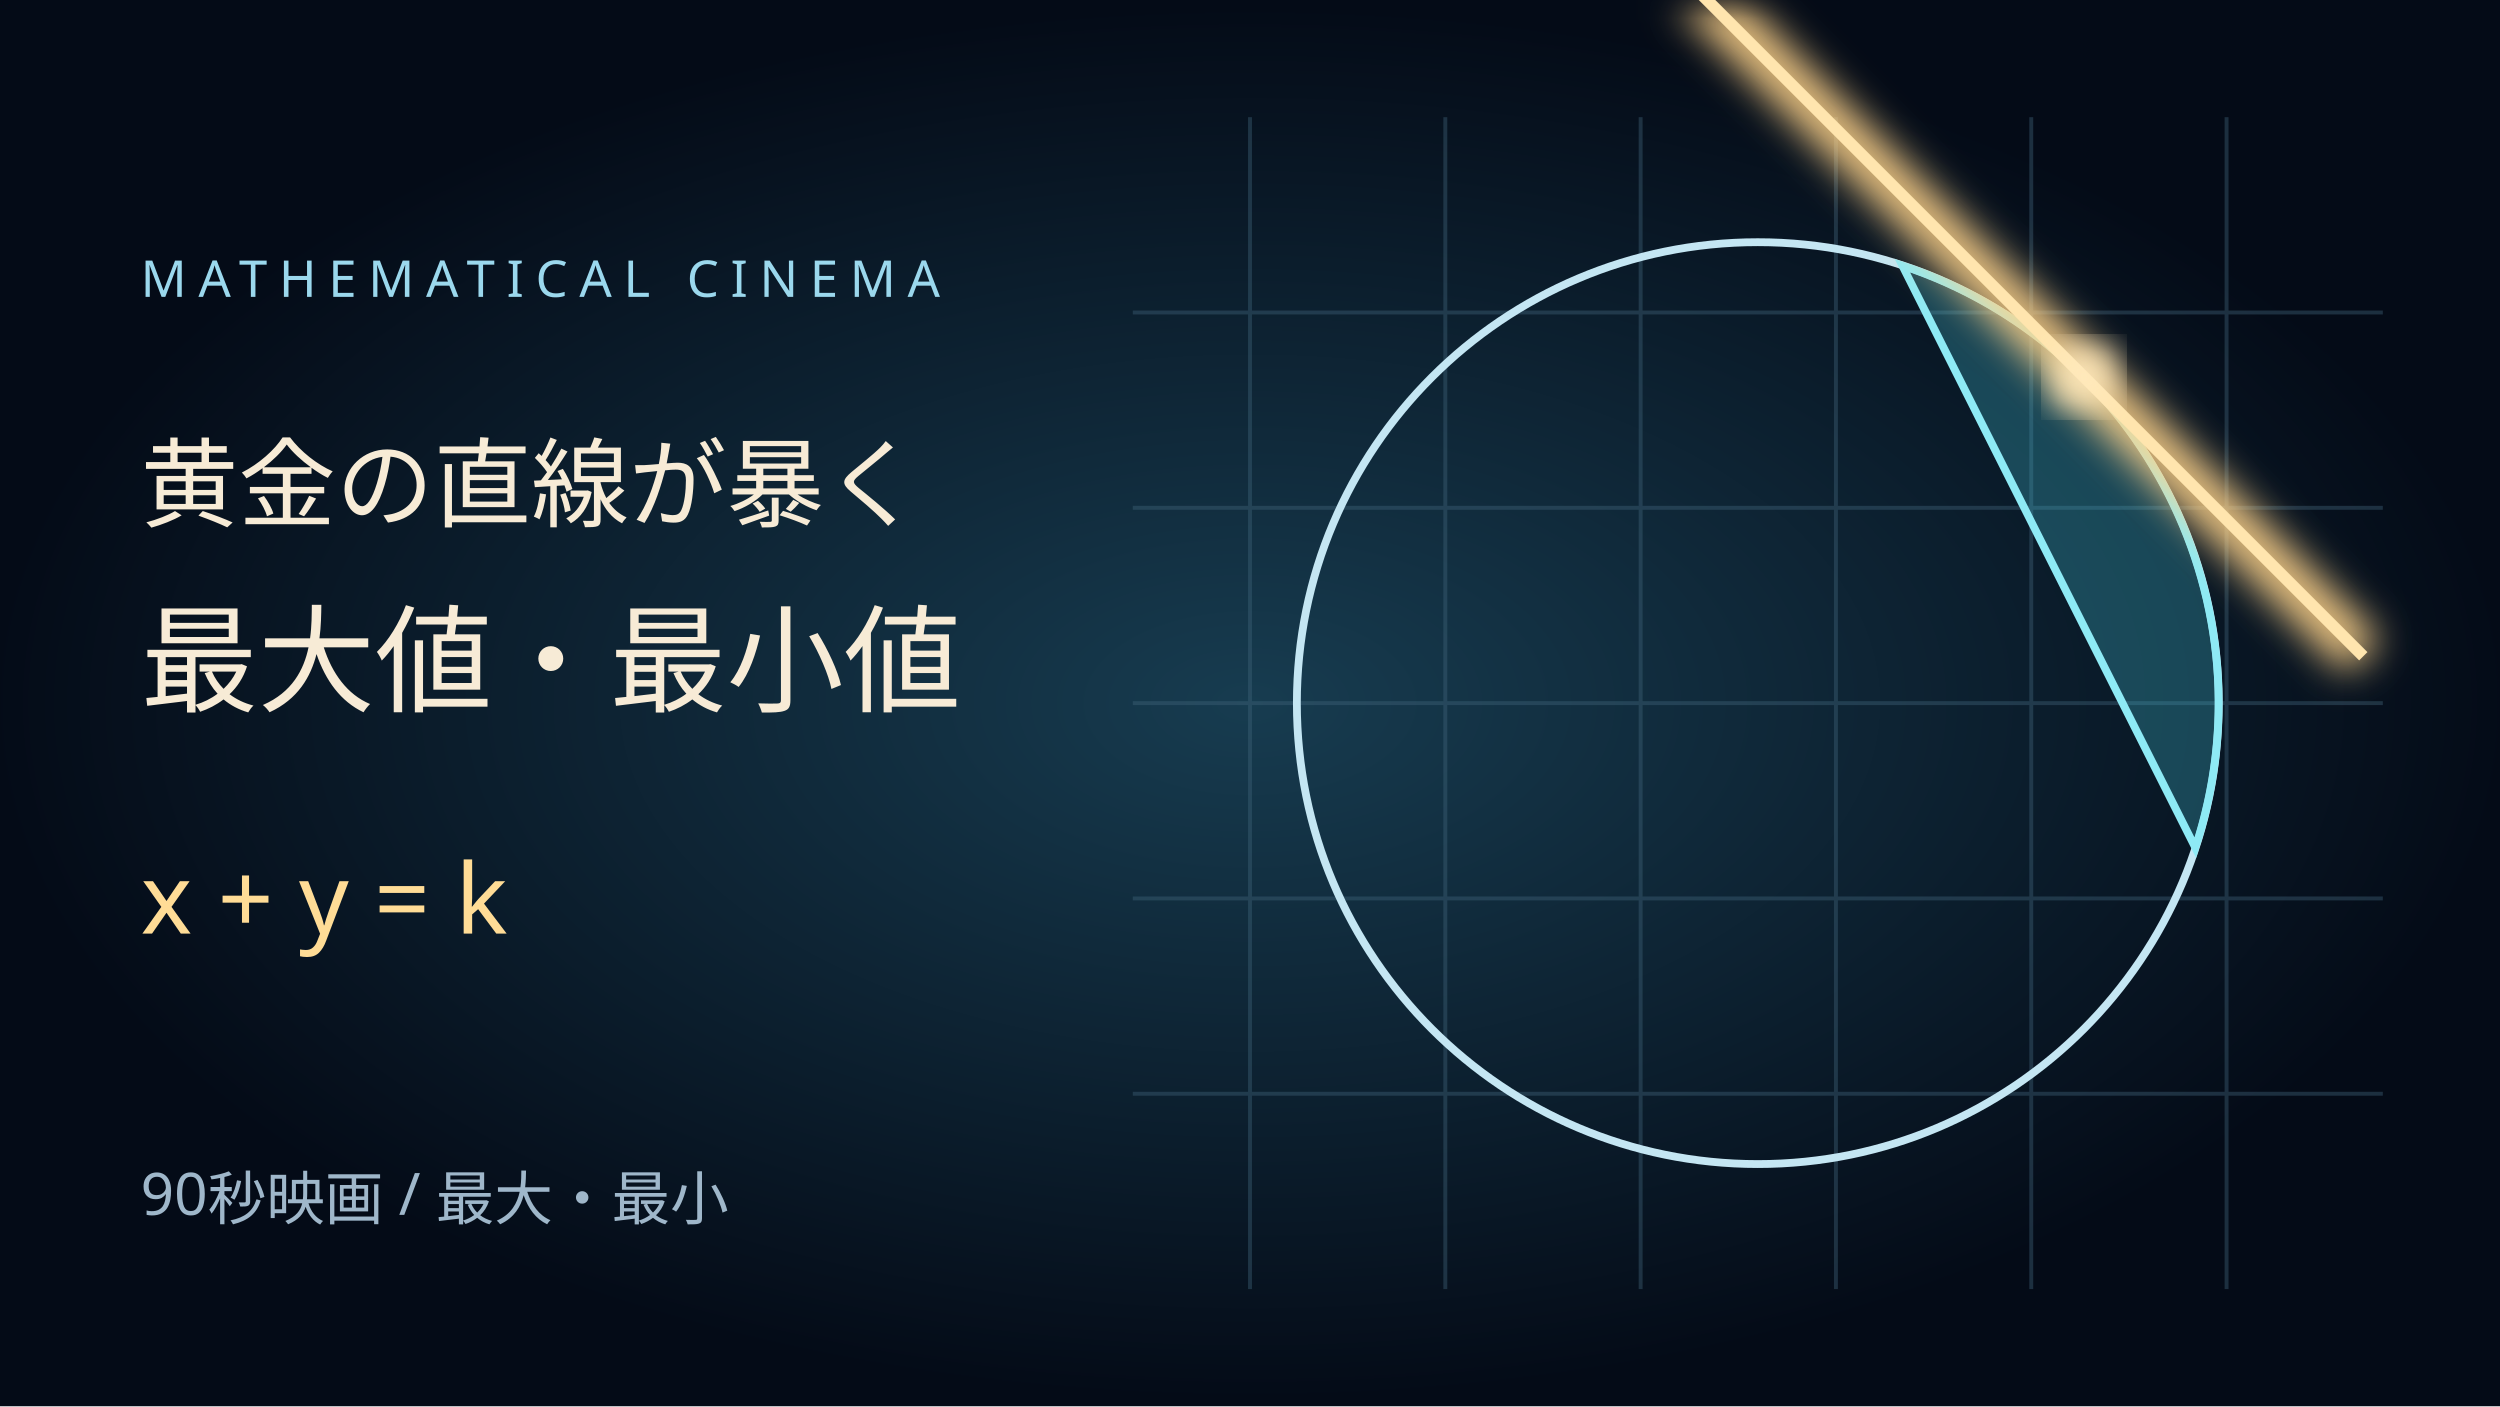
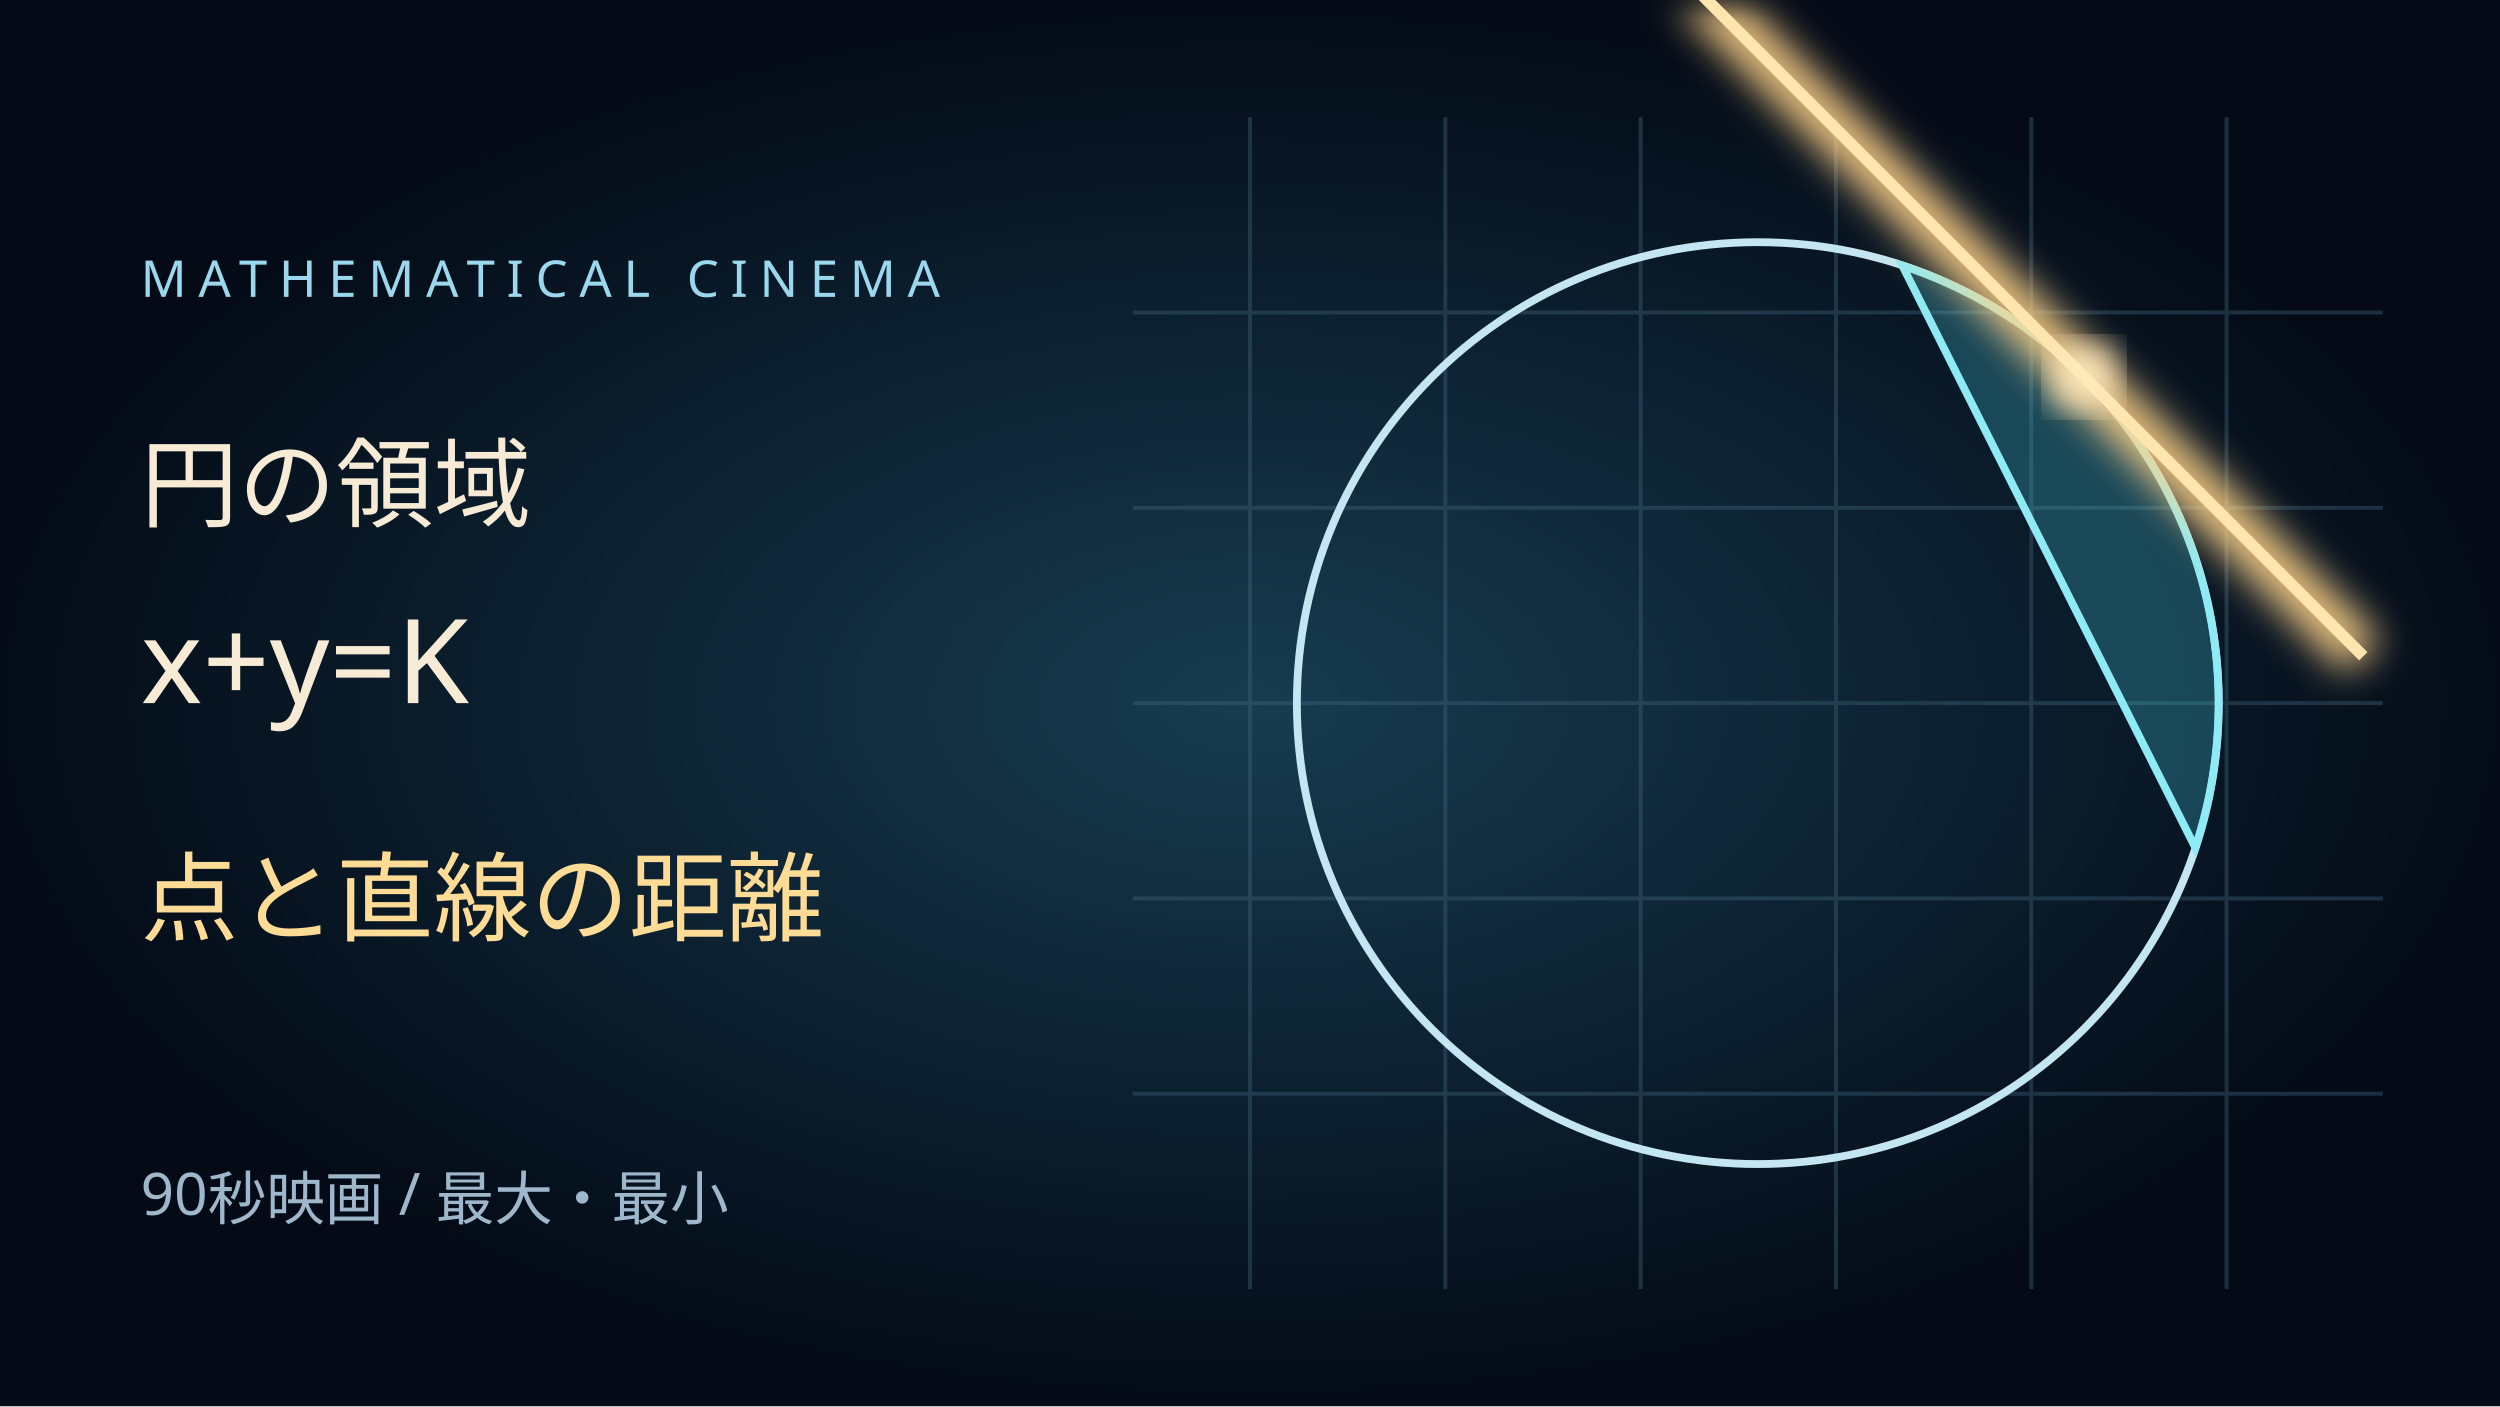
<svg xmlns="http://www.w3.org/2000/svg" viewBox="0 0 640 360">
  <defs>
    <radialGradient id="bg">
      <stop stop-color="#173c50" />
      <stop offset="1" stop-color="#040b17" />
    </radialGradient>
    <filter id="glow">
      <feGaussianBlur stdDeviation="5" />
    </filter>
  </defs>
  <rect width="640" height="360" fill="url(#bg)" />
  <g stroke="#40657b" opacity=".4">
    <path d="M320 30V330M370 30V330M420 30V330M470 30V330M520 30V330M570 30V330M290 80H610M290 130H610M290 180H610M290 230H610M290 280H610" />
  </g>
  <circle cx="450" cy="180" r="118" fill="none" stroke="#c4e6f3" stroke-width="2" />
  <path d="M487 68A118 118 0 0 1 562 217Z" fill="#41b9cc" fill-opacity=".3" stroke="#8eeaf5" stroke-width="2" />
  <path d="M420 -17L605 168" stroke="#ffd389" stroke-width="12" filter="url(#glow)" />
  <path d="M420 -17L605 168" stroke="#ffe5ae" stroke-width="3" />
  <circle cx="533.5" cy="96.5" r="9" fill="#ffe9bc" filter="url(#glow)" />
  <text x="36" y="76" fill="#9bd8ed" font-family="sans-serif" font-size="13" letter-spacing="3">MATHEMATICAL CINEMA</text>
  <g fill="#f7ebd6" font-family="sans-serif">
-     <text x="36" y="133" font-size="25">黄金の直線が暴く</text>
-     <text x="36" y="180" font-size="30">最大値・最小値</text>
-     <text x="36" y="239" font-size="25" fill="#ffdc96">x + y = k</text>
+     <text x="36" y="133" font-size="25">円の領域</text>
+     <text x="36" y="180" font-size="30">x+y=K</text>
+     <text x="36" y="239" font-size="25" fill="#ffdc96">点と直線の距離</text>
    <text x="36" y="311" font-size="15" fill="#9fb7ca">90秒映画 / 最大・最小</text>
  </g>
</svg>
